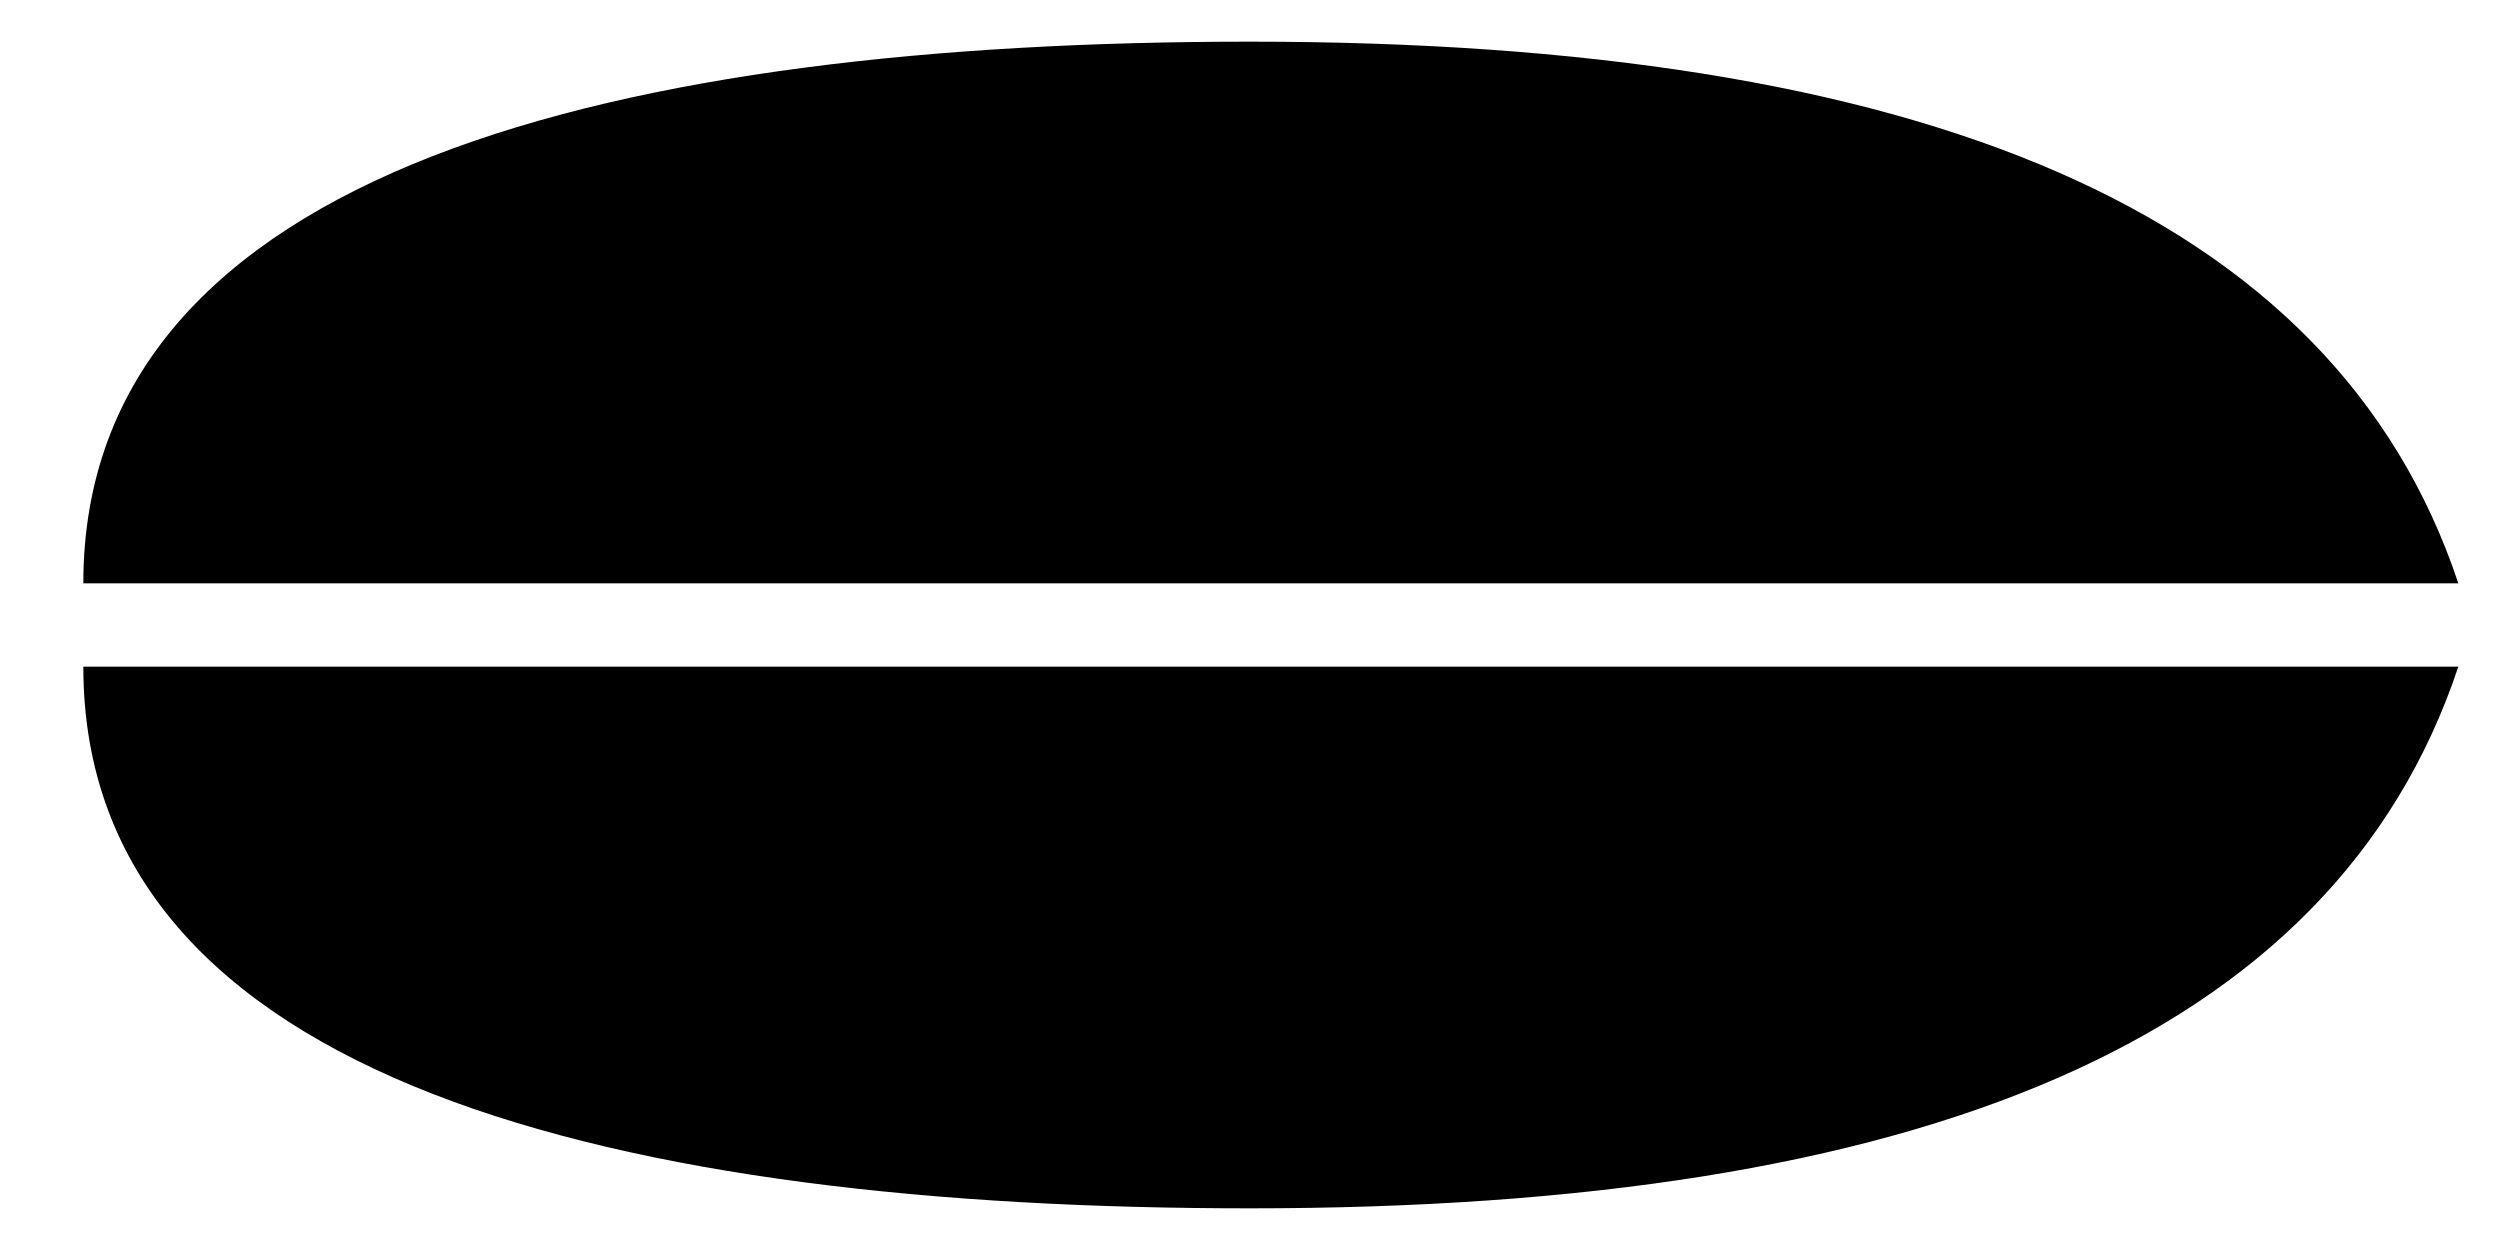
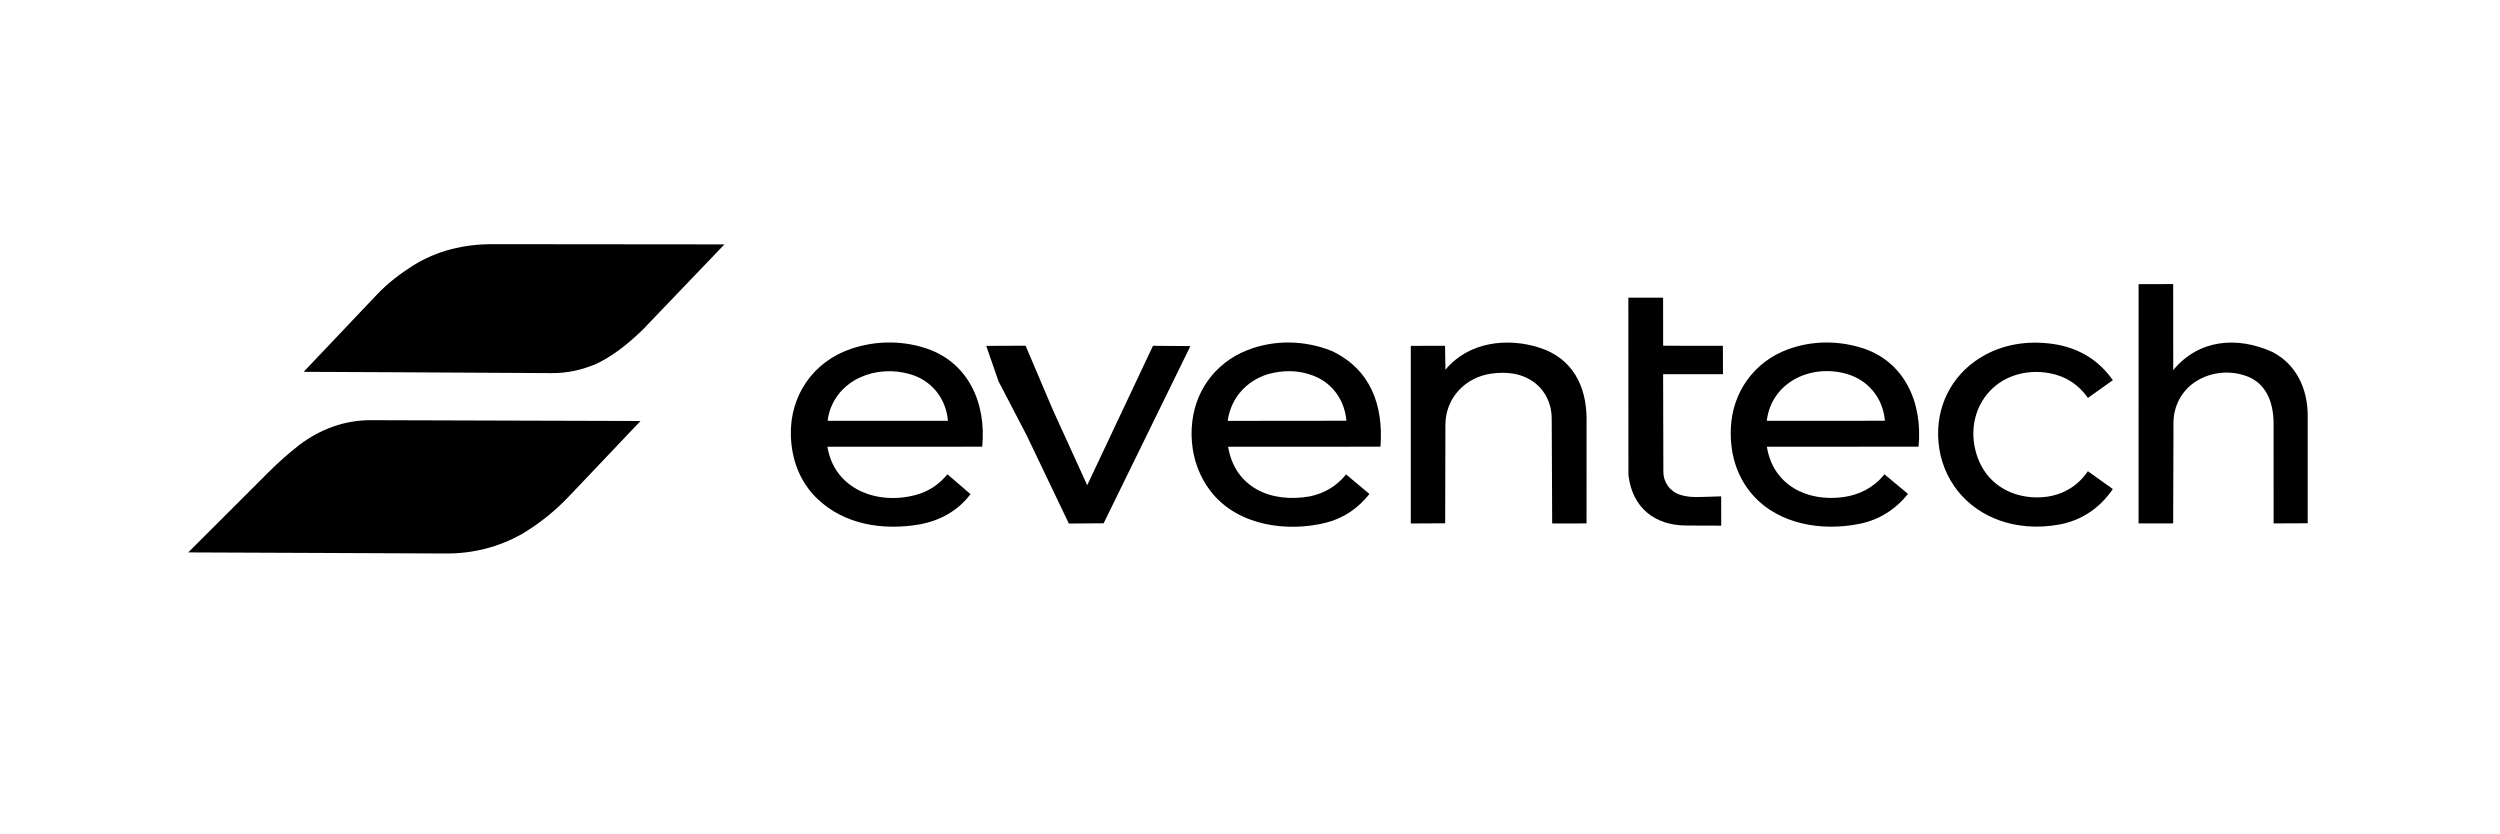
- <svg xmlns="http://www.w3.org/2000/svg" viewBox="0 0 120 60" role="img" aria-label="Eventech">
-   <path d="M 4 28 C 4 8, 30 2, 60 2 C 92 2, 112 10, 118 28 Z" fill="currentColor" />
-   <path d="M 4 32 C 4 52, 30 58, 60 58 C 92 58, 112 50, 118 32 Z" fill="currentColor" />
+ <svg xmlns="http://www.w3.org/2000/svg" id="Layer_1" version="1.1" viewBox="0 0 2172 724">
+   <path d="M387.48,480.88l-123.69-.54-100.25-.41,69.67-69.6c8.84-8.83,17.35-16.35,27.19-24.05,17.96-13.32,38.56-21.29,61.83-21.22l234.24.7-61.66,64.97c-12.58,13.25-26.04,24.08-41.65,33.42-20.18,11.11-41.74,16.83-65.69,16.72Z" />
+   <path d="M479.41,324.16l-148.55-.81-67.04-.31,63.82-67.28c9.41-9.92,19.76-17.71,31.06-24.96,21.2-13.19,44.33-18.68,69.43-18.66l201.26.19-70.88,74.01c-12.47,12.03-24.94,22.28-40.44,29.79-12.17,5.08-24.43,8.1-38.66,8.03Z" />
+   <path d="M823.16,412.08l20.01,17.22c-10.83,14.45-26.71,23.24-44.59,26.33-31.57,5.46-65.3.11-88.7-22.52-15.1-14.6-22.25-34.09-22.78-55.02-.88-34.48,19.48-63.9,52.23-75.01,20.43-6.93,42.66-7.43,63.51-1.02,37.95,11.67,54.29,47.58,50.51,86.03l-134.47.03c5.82,36.57,42.87,51.1,76.99,41.82,10.77-2.93,19.64-8.73,27.29-17.86ZM823.58,365.57c-1.69-19.4-14.14-35.06-32.78-40.44-14.63-4.23-29.95-3.42-43.74,2.84-15.47,7.21-26.05,20.97-28.03,37.65l104.54-.05Z" />
+   <path d="M1169.47,412.17l20.31,17c-9.75,12.31-22.42,21.1-37.69,24.93-34.11,8.56-76.26,2.44-99.19-25.97-12.99-16.09-18.59-35.98-17.52-56.48,1.59-30.43,19.62-56.11,48.15-67.38,23.54-9.3,49.94-8.75,73.37.59,33.87,15.94,45.16,47.19,42.46,83.23l-132.39.02c5.79,35.22,36.98,49.24,71.14,43.12,12.49-2.6,23.28-8.97,31.36-19.05ZM1169.75,365.55c-1.51-17.86-12.19-33.01-29.08-39.27-12.66-4.9-26.28-4.83-39.34-1.13-18.32,5.74-31.94,20.47-34.73,40.5l103.15-.11Z" />
+   <path d="M1637.25,412.09l20.4,16.99c-10.74,13.48-24.94,22.47-41.65,25.93-32.77,6.78-70.46.73-93.11-24.85-14.33-16.18-20.04-36.62-19.13-58.17,1.31-31.3,20.23-57.78,49.81-68.56,20.08-7.32,41.92-7.69,62.54-1.62,38.08,11.2,54.51,47.36,50.74,86.26l-131.79.06c5.24,32.93,34.47,48.23,66.74,43.7,13.88-2.02,25.97-8.15,35.46-19.74ZM1637.61,365.55c-1.63-19.58-14.42-35.42-33.5-40.79-31.04-8.73-65.06,7.33-69.15,40.86l102.66-.07Z" />
+   <path d="M1975.32,454.76l-.03-87.7c-.31-18.57-6.9-34.84-24.78-40.76-13.69-4.54-29.15-3.13-41.8,4.5s-20.33,21.32-20.38,36.29l-.28,87.62-30.06.03.02-207.85,30.05-.09.05,74.73c22.23-26.83,55.57-29.51,86.03-15.79,20.85,10.69,30.79,32.03,30.79,55.28v93.59s-29.62.13-29.62.13Z" />
+   <path d="M1334.34,333.32c-11.22-9.13-25.1-10.6-38.6-8.73-22.67,3.13-39.92,21.1-39.97,44.51l-.2,85.54-29.88.16v-154.33s29.78-.03,29.78-.03l.31,20.82c19.78-24.13,53.64-28.37,82.06-19.08s40.57,33.28,40.56,61.91l-.03,90.66-29.83.05-.42-91.69c-.05-11.44-5.01-22.66-13.76-29.78Z" />
+   <polygon points="1034.21 300.67 958.84 454.63 928.61 454.86 891.93 378.16 867.55 331.36 856.82 300.49 891.03 300.35 914.76 356.19 944.57 421.56 1001.7 300.44 1034.21 300.67" />
+   <path d="M1768.46,432.12c18.89.4,35.05-7.35,45.5-22.71l21.65,15.44c-11.18,16.62-27.46,27.45-46.86,30.93-18.75,3.36-37.79,2.04-55.28-5.08-30.23-12.3-49.13-40.18-49.64-72.72-.47-29.49,14.73-55.45,40.74-69.6,19.43-10.57,41.84-12.87,63.68-8.77,19.39,3.84,35.74,13.98,47.37,30.7l-21.62,15.38c-8.23-11.72-19.55-18.97-33.42-21.46-19.93-3.73-41.1,2.17-54.15,18.18-13.74,16.85-15.38,40-6.4,59.59,8.66,18.91,27.15,29.68,48.44,30.13Z" />
+   <path d="M1459.65,429.85c5.8,1.89,11.68,2.13,17.32,1.95l18.37-.58.06,25.47-30.34-.11c-27.54-.1-46.95-15.51-50.28-43.84l-.07-154.13h30.19s.05,41.77.05,41.77l51.88.08.09,24.63-51.99.02.2,84.66c.02,9.31,5.77,17.23,14.52,20.08Z" />
</svg>
